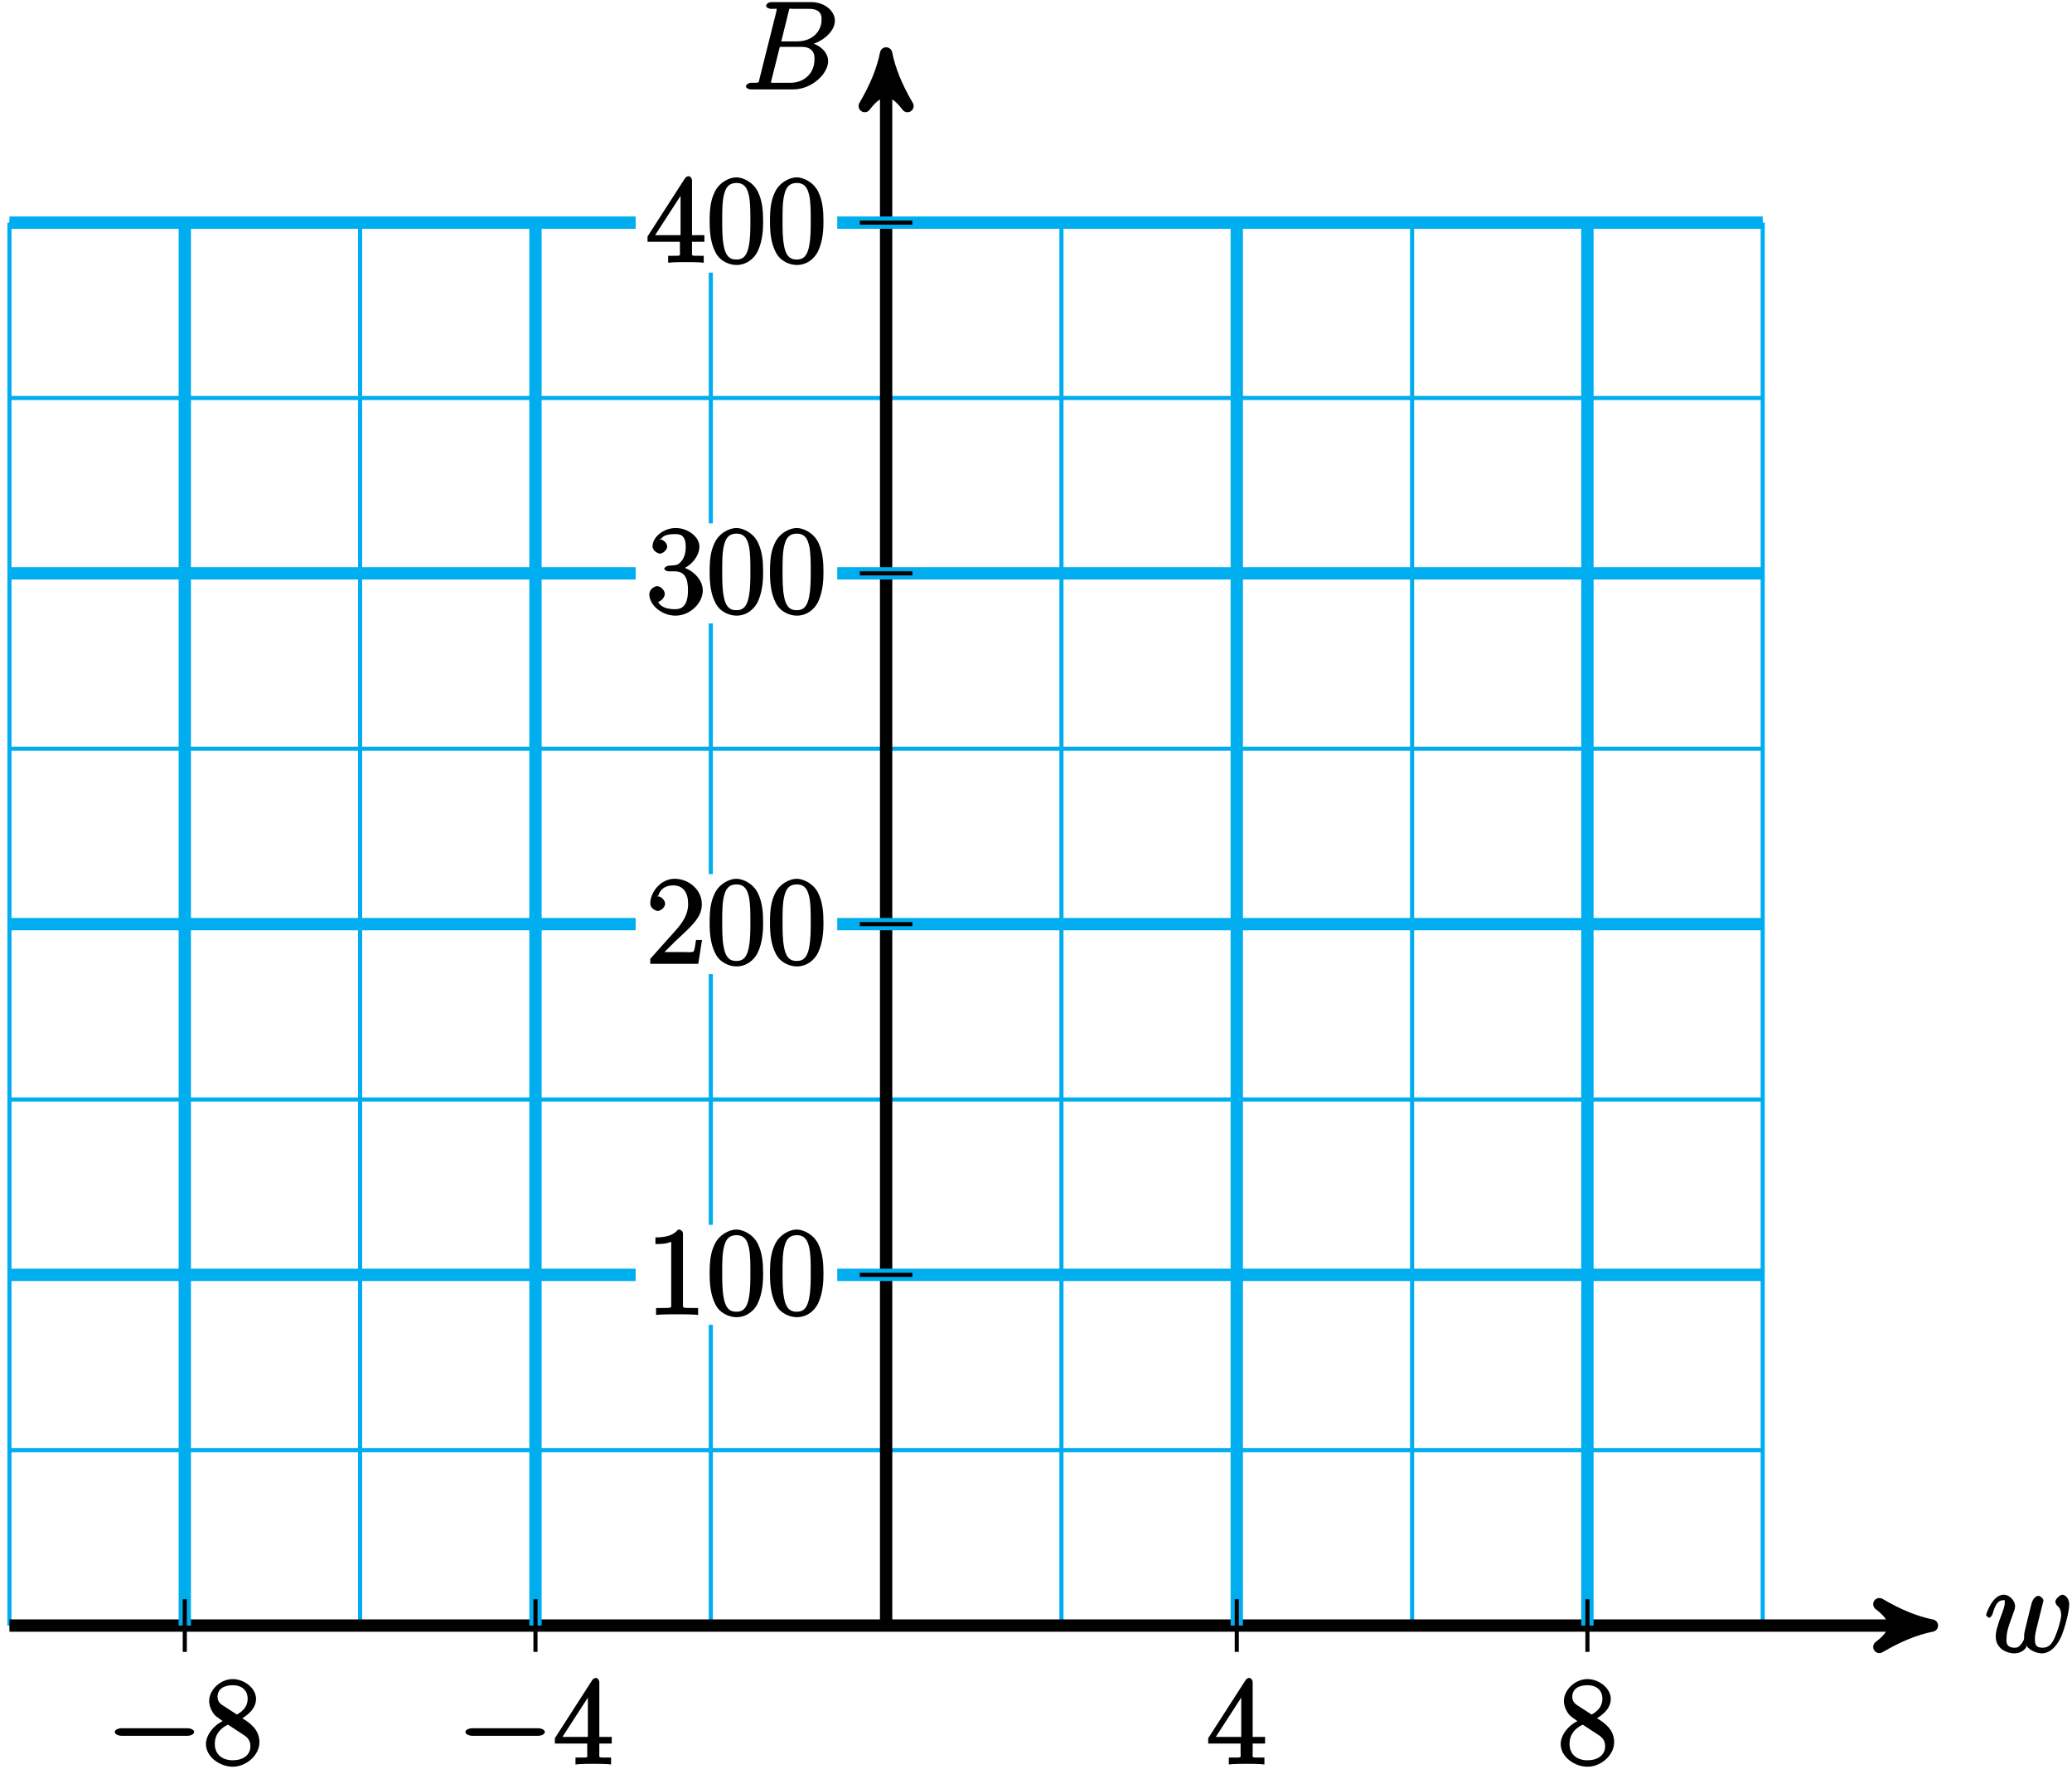
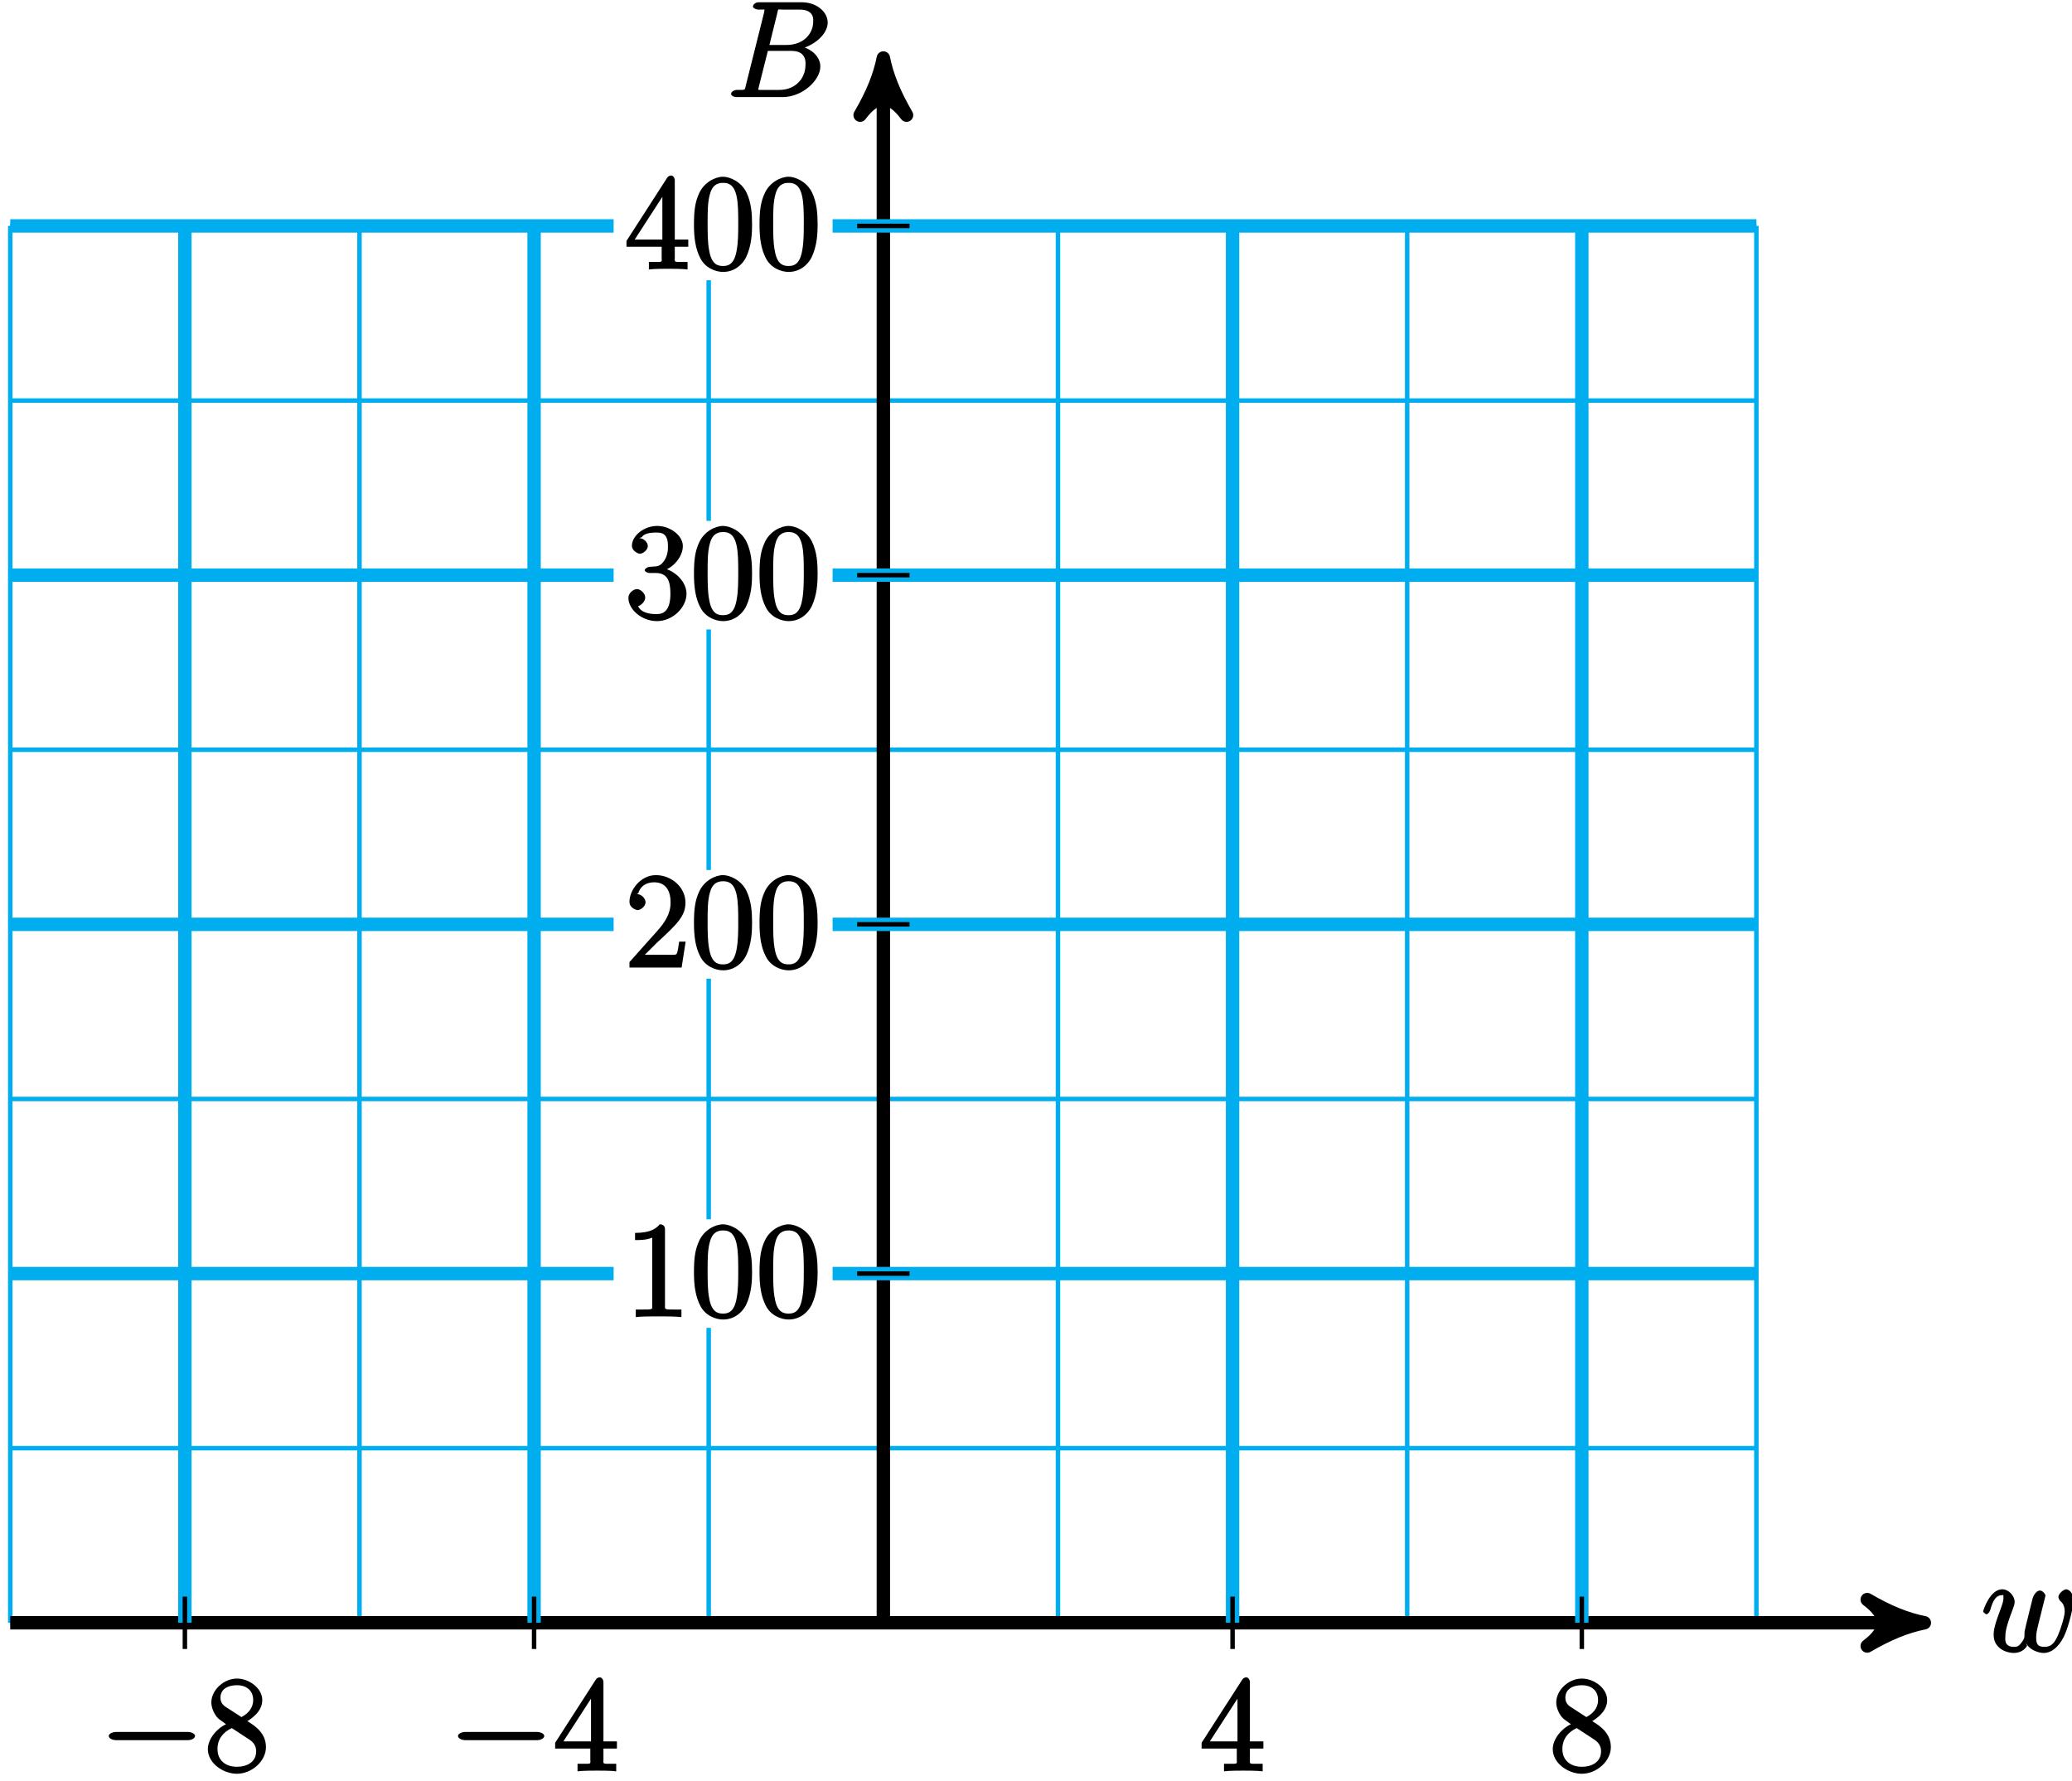
- <svg xmlns="http://www.w3.org/2000/svg" xmlns:xlink="http://www.w3.org/1999/xlink" width="201pt" height="172pt" viewBox="0 0 201 172" version="1.1">
+ <svg xmlns="http://www.w3.org/2000/svg" xmlns:xlink="http://www.w3.org/1999/xlink" width="185pt" height="159pt" viewBox="0 0 185 159" version="1.1">
  <defs>
    <g>
      <symbol overflow="visible" id="glyph0-0">
        <path style="stroke:none;" d="" />
      </symbol>
      <symbol overflow="visible" id="glyph0-1">
        <path style="stroke:none;" d="M 3.938 -0.875 C 4.203 -0.156 5.109 0.125 5.562 0.125 C 6.484 0.125 7.172 -0.812 7.5 -1.641 C 7.781 -2.328 8.219 -3.906 8.219 -4.609 C 8.219 -5.344 7.703 -5.562 7.594 -5.562 C 7.297 -5.562 6.875 -5.125 6.875 -4.891 C 6.875 -4.75 7 -4.547 7.062 -4.5 C 7.172 -4.406 7.438 -4.188 7.438 -3.562 C 7.438 -3.156 7.094 -2.031 6.844 -1.469 C 6.516 -0.734 6.234 -0.422 5.625 -0.422 C 4.953 -0.422 4.891 -0.766 4.891 -1.312 C 4.891 -1.656 5 -2.078 5.047 -2.281 L 5.547 -4.297 C 5.609 -4.531 5.719 -4.953 5.719 -5 C 5.719 -5.172 5.422 -5.453 5.234 -5.453 C 4.891 -5.453 4.641 -5 4.562 -4.703 C 4.453 -4.25 3.938 -2.219 3.891 -1.953 C 3.844 -1.75 3.844 -1.625 3.844 -1.359 C 3.844 -1.078 3.516 -0.734 3.5 -0.703 C 3.375 -0.578 3.297 -0.422 2.922 -0.422 C 1.984 -0.422 2.141 -1.156 2.141 -1.359 C 2.141 -1.75 2.219 -2.266 2.766 -3.688 C 2.906 -4.062 2.969 -4.219 2.969 -4.453 C 2.969 -4.953 2.453 -5.562 1.859 -5.562 C 0.766 -5.562 0.156 -3.688 0.156 -3.578 C 0.156 -3.531 0.375 -3.328 0.453 -3.328 C 0.562 -3.328 0.734 -3.531 0.781 -3.688 C 1.078 -4.75 1.391 -5.031 1.828 -5.031 C 1.953 -5.031 1.969 -5.156 1.969 -4.781 C 1.969 -4.719 1.969 -4.469 1.766 -3.938 C 1.203 -2.453 1.094 -1.953 1.094 -1.5 C 1.094 -0.25 2.281 0.125 2.891 0.125 C 3.094 0.125 3.734 0.078 4.078 -0.516 Z M 3.938 -0.875 " />
      </symbol>
      <symbol overflow="visible" id="glyph0-2">
        <path style="stroke:none;" d="M 4.531 -7.5 C 4.641 -7.938 4.531 -7.812 5 -7.812 L 6.547 -7.812 C 7.906 -7.812 7.734 -6.812 7.734 -6.703 C 7.734 -5.734 6.938 -4.656 5.359 -4.656 L 3.828 -4.656 Z M 6.391 -4.266 C 7.703 -4.5 9.031 -5.562 9.031 -6.656 C 9.031 -7.594 8.062 -8.469 6.703 -8.469 L 2.875 -8.469 C 2.641 -8.469 2.359 -8.312 2.359 -8.078 C 2.359 -7.953 2.641 -7.812 2.828 -7.812 C 3.547 -7.812 3.375 -7.859 3.375 -7.734 C 3.375 -7.703 3.375 -7.641 3.328 -7.453 L 1.719 -1.031 C 1.609 -0.609 1.75 -0.641 0.922 -0.641 C 0.688 -0.641 0.406 -0.484 0.406 -0.281 C 0.406 -0.141 0.641 0 0.891 0 L 4.984 0 C 6.812 0 8.375 -1.531 8.375 -2.734 C 8.375 -3.719 7.359 -4.469 6.391 -4.562 Z M 4.703 -0.641 L 3.078 -0.641 C 2.922 -0.641 2.891 -0.641 2.828 -0.656 C 2.688 -0.672 2.828 -0.531 2.828 -0.641 C 2.828 -0.719 2.859 -0.781 2.875 -0.891 L 3.688 -4.125 L 5.812 -4.125 C 7.219 -4.125 7.047 -2.953 7.047 -2.859 C 7.047 -1.703 6.188 -0.641 4.703 -0.641 Z M 4.703 -0.641 " />
      </symbol>
      <symbol overflow="visible" id="glyph1-0">
        <path style="stroke:none;" d="" />
      </symbol>
      <symbol overflow="visible" id="glyph1-1">
        <path style="stroke:none;" d="M 7.875 -2.75 C 8.078 -2.75 8.484 -2.875 8.484 -3.125 C 8.484 -3.359 8.078 -3.484 7.875 -3.484 L 1.406 -3.484 C 1.203 -3.484 0.781 -3.359 0.781 -3.125 C 0.781 -2.875 1.203 -2.75 1.406 -2.75 Z M 7.875 -2.75 " />
      </symbol>
      <symbol overflow="visible" id="glyph2-0">
        <path style="stroke:none;" d="" />
      </symbol>
      <symbol overflow="visible" id="glyph2-1">
        <path style="stroke:none;" d="M 3.672 -4.344 C 4.266 -4.672 5.188 -5.328 5.188 -6.328 C 5.188 -7.375 4.031 -8.25 2.922 -8.25 C 1.75 -8.25 0.641 -7.219 0.641 -6.125 C 0.641 -5.719 0.812 -5.219 1.141 -4.812 C 1.281 -4.656 1.297 -4.641 1.953 -4.172 C 1.094 -3.781 0.328 -2.828 0.328 -1.953 C 0.328 -0.688 1.703 0.25 2.922 0.25 C 4.25 0.25 5.516 -0.875 5.516 -2.125 C 5.516 -3.344 4.609 -4 3.844 -4.453 Z M 2.047 -5.641 C 1.891 -5.75 1.453 -5.953 1.453 -6.531 C 1.453 -7.312 2.109 -7.656 2.922 -7.656 C 3.781 -7.656 4.375 -7.188 4.375 -6.328 C 4.375 -5.594 3.891 -5.109 3.328 -4.812 Z M 2.375 -3.891 L 3.828 -2.938 C 4.141 -2.734 4.641 -2.469 4.641 -1.75 C 4.641 -0.844 3.891 -0.375 2.922 -0.375 C 1.906 -0.375 1.188 -0.953 1.188 -1.953 C 1.188 -2.875 1.719 -3.484 2.469 -3.828 Z M 2.375 -3.891 " />
      </symbol>
      <symbol overflow="visible" id="glyph2-2">
        <path style="stroke:none;" d="M 4.469 -7.922 C 4.469 -8.156 4.312 -8.359 4.141 -8.359 C 4.047 -8.359 3.891 -8.312 3.797 -8.172 L 0.156 -2.516 L 0.156 -2 L 3.297 -2 L 3.297 -1.047 C 3.297 -0.609 3.438 -0.641 2.562 -0.641 L 2.156 -0.641 L 2.156 0.031 C 2.609 -0.031 3.547 -0.031 3.891 -0.031 C 4.219 -0.031 5.172 -0.031 5.609 0.031 L 5.609 -0.641 L 5.219 -0.641 C 4.344 -0.641 4.469 -0.609 4.469 -1.047 L 4.469 -2 L 5.672 -2 L 5.672 -2.641 L 4.469 -2.641 Z M 3.359 -7 L 3.359 -2.641 L 0.891 -2.641 L 3.641 -6.891 Z M 3.359 -7 " />
      </symbol>
      <symbol overflow="visible" id="glyph2-3">
        <path style="stroke:none;" d="M 3.594 -7.812 C 3.594 -8.078 3.438 -8.25 3.125 -8.25 C 2.797 -7.875 2.312 -7.484 0.922 -7.484 L 0.922 -6.844 C 1.359 -6.844 1.953 -6.844 2.453 -7.062 L 2.453 -1.062 C 2.453 -0.641 2.578 -0.641 1.531 -0.641 L 0.984 -0.641 L 0.984 0.031 C 1.484 -0.031 2.641 -0.031 3.031 -0.031 C 3.438 -0.031 4.578 -0.031 5.062 0.031 L 5.062 -0.641 L 4.531 -0.641 C 3.484 -0.641 3.594 -0.641 3.594 -1.062 Z M 3.594 -7.812 " />
      </symbol>
      <symbol overflow="visible" id="glyph2-4">
        <path style="stroke:none;" d="M 5.516 -3.969 C 5.516 -4.953 5.453 -5.922 5.016 -6.844 C 4.531 -7.828 3.516 -8.25 2.922 -8.25 C 2.234 -8.25 1.219 -7.75 0.781 -6.75 C 0.438 -6 0.328 -5.266 0.328 -3.969 C 0.328 -2.812 0.453 -1.828 0.891 -0.984 C 1.344 -0.078 2.297 0.25 2.922 0.25 C 3.953 0.25 4.656 -0.406 4.984 -1.062 C 5.484 -2.109 5.516 -3.281 5.516 -3.969 Z M 2.922 -0.281 C 2.531 -0.281 1.906 -0.344 1.688 -1.656 C 1.547 -2.359 1.547 -3.281 1.547 -4.109 C 1.547 -5.094 1.547 -5.969 1.75 -6.688 C 1.953 -7.484 2.406 -7.703 2.922 -7.703 C 3.375 -7.703 3.891 -7.578 4.125 -6.547 C 4.281 -5.875 4.281 -4.922 4.281 -4.109 C 4.281 -3.312 4.281 -2.406 4.141 -1.672 C 3.922 -0.359 3.328 -0.281 2.922 -0.281 Z M 2.922 -0.281 " />
      </symbol>
      <symbol overflow="visible" id="glyph2-5">
        <path style="stroke:none;" d="M 5.266 -2.312 L 4.859 -2.312 C 4.797 -1.953 4.75 -1.406 4.625 -1.203 C 4.547 -1.094 3.984 -1.141 3.625 -1.141 L 1.406 -1.141 L 1.516 -0.891 C 1.844 -1.156 2.562 -1.922 2.875 -2.219 C 4.703 -3.891 5.422 -4.609 5.422 -5.797 C 5.422 -7.172 4.172 -8.25 2.781 -8.25 C 1.406 -8.25 0.422 -6.906 0.422 -5.875 C 0.422 -5.266 1.109 -5.125 1.141 -5.125 C 1.406 -5.125 1.859 -5.453 1.859 -5.828 C 1.859 -6.172 1.484 -6.547 1.141 -6.547 C 1.047 -6.547 1.016 -6.547 1.203 -6.609 C 1.359 -7.203 1.859 -7.609 2.625 -7.609 C 3.641 -7.609 4.094 -6.891 4.094 -5.797 C 4.094 -4.781 3.562 -4 2.875 -3.234 L 0.422 -0.484 L 0.422 0 L 5.078 0 L 5.438 -2.312 Z M 5.266 -2.312 " />
      </symbol>
      <symbol overflow="visible" id="glyph2-6">
        <path style="stroke:none;" d="M 2.203 -4.594 C 2 -4.578 1.781 -4.406 1.781 -4.297 C 1.781 -4.188 2.016 -4.047 2.219 -4.047 L 2.766 -4.047 C 3.797 -4.047 4.078 -3.344 4.078 -2.203 C 4.078 -0.641 3.438 -0.375 2.844 -0.375 C 2.266 -0.375 1.453 -0.484 1.188 -1.094 C 1.328 -1.078 1.828 -1.438 1.828 -1.859 C 1.828 -2.219 1.422 -2.609 1.094 -2.609 C 0.797 -2.609 0.328 -2.281 0.328 -1.828 C 0.328 -0.766 1.547 0.25 2.875 0.25 C 4.297 0.25 5.516 -0.984 5.516 -2.188 C 5.516 -3.281 4.469 -4.297 3.328 -4.5 L 3.328 -4.203 C 4.359 -4.5 5.188 -5.516 5.188 -6.453 C 5.188 -7.406 4.047 -8.25 2.891 -8.25 C 1.703 -8.25 0.641 -7.359 0.641 -6.484 C 0.641 -6.016 1.188 -5.766 1.359 -5.766 C 1.609 -5.766 2.062 -6.094 2.062 -6.453 C 2.062 -6.844 1.609 -7.156 1.344 -7.156 C 1.281 -7.156 1.25 -7.156 1.531 -7.25 C 1.781 -7.703 2.797 -7.656 2.859 -7.656 C 3.25 -7.656 3.859 -7.625 3.859 -6.453 C 3.859 -6.234 3.875 -5.672 3.531 -5.156 C 3.172 -4.625 2.875 -4.641 2.562 -4.625 Z M 2.203 -4.594 " />
      </symbol>
    </g>
  </defs>
  <g id="surface1">
-     <path style="fill:none;stroke-width:0.399;stroke-linecap:butt;stroke-linejoin:miter;stroke:rgb(0%,67.839%,93.729%);stroke-opacity:1;stroke-miterlimit:10;" d="M -85.042 -0 L 85.04 -0 M -85.042 17.008 L 85.04 17.008 M -85.042 34.015 L 85.04 34.015 M -85.042 51.023 L 85.04 51.023 M -85.042 68.031 L 85.04 68.031 M -85.042 85.043 L 85.04 85.043 M -85.042 102.051 L 85.04 102.051 M -85.042 119.058 L 85.04 119.058 M -85.042 136.058 L 85.04 136.058 M -85.042 -0 L -85.042 136.066 M -68.034 -0 L -68.034 136.066 M -51.026 -0 L -51.026 136.066 M -34.015 -0 L -34.015 136.066 M -17.007 -0 L -17.007 136.066 M 0.001 -0 L 0.001 136.066 M 17.009 -0 L 17.009 136.066 M 34.017 -0 L 34.017 136.066 M 51.024 -0 L 51.024 136.066 M 68.032 -0 L 68.032 136.066 M 85.036 -0 L 85.036 136.066 " transform="matrix(1,0,0,-1,85.96,157.66)" />
-     <path style="fill:none;stroke-width:1.196;stroke-linecap:butt;stroke-linejoin:miter;stroke:rgb(0%,0%,0%);stroke-opacity:1;stroke-miterlimit:10;" d="M -85.042 -0 L 100.177 -0 " transform="matrix(1,0,0,-1,85.96,157.66)" />
-     <path style="fill-rule:nonzero;fill:rgb(0%,0%,0%);fill-opacity:1;stroke-width:1.196;stroke-linecap:butt;stroke-linejoin:round;stroke:rgb(0%,0%,0%);stroke-opacity:1;stroke-miterlimit:10;" d="M 1.274 -0 C -0.32 0.32 -1.914 0.957 -3.824 2.074 C -1.914 0.637 -1.914 -0.637 -3.824 -2.07 C -1.914 -0.957 -0.32 -0.32 1.274 -0 Z M 1.274 -0 " transform="matrix(1,0,0,-1,186.1365,157.66)" />
+     <path style="fill:none;stroke-width:0.399;stroke-linecap:butt;stroke-linejoin:miter;stroke:rgb(0%,67.839%,93.729%);stroke-opacity:1;stroke-miterlimit:10;" d="M -77.956 0.002 L 77.954 0.002 M -77.956 15.591 L 77.954 15.591 M -77.956 31.181 L 77.954 31.181 M -77.956 46.771 L 77.954 46.771 M -77.956 62.365 L 77.954 62.365 M -77.956 77.955 L 77.954 77.955 M -77.956 93.545 L 77.954 93.545 M -77.956 109.134 L 77.954 109.134 M -77.956 124.72 L 77.954 124.72 M -77.956 0.002 L -77.956 124.728 M -62.362 0.002 L -62.362 124.728 M -46.772 0.002 L -46.772 124.728 M -31.183 0.002 L -31.183 124.728 M -15.593 0.002 L -15.593 124.728 M 0.001 0.002 L 0.001 124.728 M 15.591 0.002 L 15.591 124.728 M 31.181 0.002 L 31.181 124.728 M 46.771 0.002 L 46.771 124.728 M 62.364 0.002 L 62.364 124.728 M 77.95 0.002 L 77.95 124.728 " transform="matrix(1,0,0,-1,78.87,144.9)" />
+     <path style="fill:none;stroke-width:1.196;stroke-linecap:butt;stroke-linejoin:miter;stroke:rgb(0%,0%,0%);stroke-opacity:1;stroke-miterlimit:10;" d="M -77.956 0.002 L 91.673 0.002 " transform="matrix(1,0,0,-1,78.87,144.9)" />
+     <path style="fill-rule:nonzero;fill:rgb(0%,0%,0%);fill-opacity:1;stroke-width:1.196;stroke-linecap:butt;stroke-linejoin:round;stroke:rgb(0%,0%,0%);stroke-opacity:1;stroke-miterlimit:10;" d="M 1.274 0.002 C -0.319 0.318 -1.913 0.955 -3.827 2.072 C -1.913 0.638 -1.913 -0.639 -3.827 -2.073 C -1.913 -0.955 -0.319 -0.319 1.274 0.002 Z M 1.274 0.002 " transform="matrix(1,0,0,-1,170.542,144.9)" />
    <g style="fill:rgb(0%,0%,0%);fill-opacity:1;">
-       <use xlink:href="#glyph0-1" x="192.51" y="160.23" />
+       <use xlink:href="#glyph0-1" x="176.91" y="147.47" />
    </g>
-     <path style="fill:none;stroke-width:1.196;stroke-linecap:butt;stroke-linejoin:miter;stroke:rgb(0%,0%,0%);stroke-opacity:1;stroke-miterlimit:10;" d="M 0.001 -0 L 0.001 151.203 " transform="matrix(1,0,0,-1,85.96,157.66)" />
-     <path style="fill-rule:nonzero;fill:rgb(0%,0%,0%);fill-opacity:1;stroke-width:1.196;stroke-linecap:butt;stroke-linejoin:round;stroke:rgb(0%,0%,0%);stroke-opacity:1;stroke-miterlimit:10;" d="M 1.275 -0.001 C -0.319 0.319 -1.912 0.956 -3.826 2.073 C -1.912 0.636 -1.912 -0.638 -3.826 -2.071 C -1.912 -0.958 -0.319 -0.317 1.275 -0.001 Z M 1.275 -0.001 " transform="matrix(0,-1,-1,0,85.96,6.45866)" />
+     <path style="fill:none;stroke-width:1.196;stroke-linecap:butt;stroke-linejoin:miter;stroke:rgb(0%,0%,0%);stroke-opacity:1;stroke-miterlimit:10;" d="M 0.001 0.002 L 0.001 138.443 " transform="matrix(1,0,0,-1,78.87,144.9)" />
+     <path style="fill-rule:nonzero;fill:rgb(0%,0%,0%);fill-opacity:1;stroke-width:1.196;stroke-linecap:butt;stroke-linejoin:round;stroke:rgb(0%,0%,0%);stroke-opacity:1;stroke-miterlimit:10;" d="M 1.276 -0.001 C -0.318 0.319 -1.912 0.956 -3.826 2.073 C -1.912 0.64 -1.912 -0.638 -3.826 -2.071 C -1.912 -0.958 -0.318 -0.318 1.276 -0.001 Z M 1.276 -0.001 " transform="matrix(0,-1,-1,0,78.87,6.45551)" />
    <g style="fill:rgb(0%,0%,0%);fill-opacity:1;">
-       <use xlink:href="#glyph0-2" x="71.96" y="8.67" />
+       <use xlink:href="#glyph0-2" x="64.87" y="8.67" />
    </g>
-     <path style="fill:none;stroke-width:1.196;stroke-linecap:butt;stroke-linejoin:miter;stroke:rgb(0%,67.839%,93.729%);stroke-opacity:1;stroke-miterlimit:10;" d="M -68.034 -0 L -68.034 136.066 " transform="matrix(1,0,0,-1,85.96,157.66)" />
-     <path style="fill:none;stroke-width:0.399;stroke-linecap:butt;stroke-linejoin:miter;stroke:rgb(0%,0%,0%);stroke-opacity:1;stroke-miterlimit:10;" d="M -68.034 2.551 L -68.034 -2.551 " transform="matrix(1,0,0,-1,85.96,157.66)" />
-     <path style=" stroke:none;fill-rule:nonzero;fill:rgb(100%,100%,100%);fill-opacity:1;" d="M 9.355 173.098 L 26.5 173.098 L 26.5 162.402 L 9.355 162.402 Z M 9.355 173.098 " />
+     <path style="fill:none;stroke-width:1.196;stroke-linecap:butt;stroke-linejoin:miter;stroke:rgb(0%,67.839%,93.729%);stroke-opacity:1;stroke-miterlimit:10;" d="M -62.362 0.002 L -62.362 124.728 " transform="matrix(1,0,0,-1,78.87,144.9)" />
+     <path style="fill:none;stroke-width:0.399;stroke-linecap:butt;stroke-linejoin:miter;stroke:rgb(0%,0%,0%);stroke-opacity:1;stroke-miterlimit:10;" d="M -62.362 2.337 L -62.362 -2.338 " transform="matrix(1,0,0,-1,78.87,144.9)" />
+     <path style=" stroke:none;fill-rule:nonzero;fill:rgb(100%,100%,100%);fill-opacity:1;" d="M 7.934 160.125 L 25.078 160.125 L 25.078 149.43 L 7.934 149.43 Z M 7.934 160.125 " />
    <g style="fill:rgb(0%,0%,0%);fill-opacity:1;">
-       <use xlink:href="#glyph1-1" x="10.35" y="171.1" />
+       <use xlink:href="#glyph1-1" x="8.93" y="158.13" />
    </g>
    <g style="fill:rgb(0%,0%,0%);fill-opacity:1;">
-       <use xlink:href="#glyph2-1" x="19.65" y="171.1" />
+       <use xlink:href="#glyph2-1" x="18.23" y="158.13" />
    </g>
-     <path style="fill:none;stroke-width:1.196;stroke-linecap:butt;stroke-linejoin:miter;stroke:rgb(0%,67.839%,93.729%);stroke-opacity:1;stroke-miterlimit:10;" d="M -34.015 -0 L -34.015 136.066 " transform="matrix(1,0,0,-1,85.96,157.66)" />
-     <path style="fill:none;stroke-width:0.399;stroke-linecap:butt;stroke-linejoin:miter;stroke:rgb(0%,0%,0%);stroke-opacity:1;stroke-miterlimit:10;" d="M -34.015 2.551 L -34.015 -2.551 " transform="matrix(1,0,0,-1,85.96,157.66)" />
-     <path style=" stroke:none;fill-rule:nonzero;fill:rgb(100%,100%,100%);fill-opacity:1;" d="M 43.371 173.098 L 60.516 173.098 L 60.516 162.402 L 43.371 162.402 Z M 43.371 173.098 " />
+     <path style="fill:none;stroke-width:1.196;stroke-linecap:butt;stroke-linejoin:miter;stroke:rgb(0%,67.839%,93.729%);stroke-opacity:1;stroke-miterlimit:10;" d="M -31.183 0.002 L -31.183 124.728 " transform="matrix(1,0,0,-1,78.87,144.9)" />
+     <path style="fill:none;stroke-width:0.399;stroke-linecap:butt;stroke-linejoin:miter;stroke:rgb(0%,0%,0%);stroke-opacity:1;stroke-miterlimit:10;" d="M -31.183 2.337 L -31.183 -2.338 " transform="matrix(1,0,0,-1,78.87,144.9)" />
+     <path style=" stroke:none;fill-rule:nonzero;fill:rgb(100%,100%,100%);fill-opacity:1;" d="M 39.117 160.125 L 56.262 160.125 L 56.262 149.43 L 39.117 149.43 Z M 39.117 160.125 " />
    <g style="fill:rgb(0%,0%,0%);fill-opacity:1;">
-       <use xlink:href="#glyph1-1" x="44.37" y="171.1" />
+       <use xlink:href="#glyph1-1" x="40.11" y="158.13" />
    </g>
    <g style="fill:rgb(0%,0%,0%);fill-opacity:1;">
-       <use xlink:href="#glyph2-2" x="53.67" y="171.1" />
+       <use xlink:href="#glyph2-2" x="49.41" y="158.13" />
    </g>
-     <path style="fill:none;stroke-width:1.196;stroke-linecap:butt;stroke-linejoin:miter;stroke:rgb(0%,67.839%,93.729%);stroke-opacity:1;stroke-miterlimit:10;" d="M 34.017 -0 L 34.017 136.066 " transform="matrix(1,0,0,-1,85.96,157.66)" />
-     <path style="fill:none;stroke-width:0.399;stroke-linecap:butt;stroke-linejoin:miter;stroke:rgb(0%,0%,0%);stroke-opacity:1;stroke-miterlimit:10;" d="M 34.017 2.551 L 34.017 -2.551 " transform="matrix(1,0,0,-1,85.96,157.66)" />
-     <path style=" stroke:none;fill-rule:nonzero;fill:rgb(100%,100%,100%);fill-opacity:1;" d="M 116.055 172.102 L 123.898 172.102 L 123.898 162.402 L 116.055 162.402 Z M 116.055 172.102 " />
+     <path style="fill:none;stroke-width:1.196;stroke-linecap:butt;stroke-linejoin:miter;stroke:rgb(0%,67.839%,93.729%);stroke-opacity:1;stroke-miterlimit:10;" d="M 31.181 0.002 L 31.181 124.728 " transform="matrix(1,0,0,-1,78.87,144.9)" />
+     <path style="fill:none;stroke-width:0.399;stroke-linecap:butt;stroke-linejoin:miter;stroke:rgb(0%,0%,0%);stroke-opacity:1;stroke-miterlimit:10;" d="M 31.181 2.337 L 31.181 -2.338 " transform="matrix(1,0,0,-1,78.87,144.9)" />
+     <path style=" stroke:none;fill-rule:nonzero;fill:rgb(100%,100%,100%);fill-opacity:1;" d="M 106.129 159.129 L 113.973 159.129 L 113.973 149.43 L 106.129 149.43 Z M 106.129 159.129 " />
    <g style="fill:rgb(0%,0%,0%);fill-opacity:1;">
-       <use xlink:href="#glyph2-2" x="117.05" y="171.1" />
+       <use xlink:href="#glyph2-2" x="107.13" y="158.13" />
    </g>
-     <path style="fill:none;stroke-width:1.196;stroke-linecap:butt;stroke-linejoin:miter;stroke:rgb(0%,67.839%,93.729%);stroke-opacity:1;stroke-miterlimit:10;" d="M 68.032 -0 L 68.032 136.066 " transform="matrix(1,0,0,-1,85.96,157.66)" />
-     <path style="fill:none;stroke-width:0.399;stroke-linecap:butt;stroke-linejoin:miter;stroke:rgb(0%,0%,0%);stroke-opacity:1;stroke-miterlimit:10;" d="M 68.032 2.551 L 68.032 -2.551 " transform="matrix(1,0,0,-1,85.96,157.66)" />
-     <path style=" stroke:none;fill-rule:nonzero;fill:rgb(100%,100%,100%);fill-opacity:1;" d="M 150.07 172.102 L 157.914 172.102 L 157.914 162.402 L 150.07 162.402 Z M 150.07 172.102 " />
+     <path style="fill:none;stroke-width:1.196;stroke-linecap:butt;stroke-linejoin:miter;stroke:rgb(0%,67.839%,93.729%);stroke-opacity:1;stroke-miterlimit:10;" d="M 62.364 0.002 L 62.364 124.728 " transform="matrix(1,0,0,-1,78.87,144.9)" />
+     <path style="fill:none;stroke-width:0.399;stroke-linecap:butt;stroke-linejoin:miter;stroke:rgb(0%,0%,0%);stroke-opacity:1;stroke-miterlimit:10;" d="M 62.364 2.337 L 62.364 -2.338 " transform="matrix(1,0,0,-1,78.87,144.9)" />
+     <path style=" stroke:none;fill-rule:nonzero;fill:rgb(100%,100%,100%);fill-opacity:1;" d="M 137.309 159.129 L 145.156 159.129 L 145.156 149.43 L 137.309 149.43 Z M 137.309 159.129 " />
    <g style="fill:rgb(0%,0%,0%);fill-opacity:1;">
-       <use xlink:href="#glyph2-1" x="151.07" y="171.1" />
+       <use xlink:href="#glyph2-1" x="138.31" y="158.13" />
    </g>
-     <path style="fill:none;stroke-width:1.196;stroke-linecap:butt;stroke-linejoin:miter;stroke:rgb(0%,67.839%,93.729%);stroke-opacity:1;stroke-miterlimit:10;" d="M -85.042 34.015 L 85.04 34.015 " transform="matrix(1,0,0,-1,85.96,157.66)" />
-     <path style="fill:none;stroke-width:0.399;stroke-linecap:butt;stroke-linejoin:miter;stroke:rgb(0%,0%,0%);stroke-opacity:1;stroke-miterlimit:10;" d="M 2.552 34.015 L -2.55 34.015 " transform="matrix(1,0,0,-1,85.96,157.66)" />
-     <path style=" stroke:none;fill-rule:nonzero;fill:rgb(100%,100%,100%);fill-opacity:1;" d="M 61.664 128.492 L 81.219 128.492 L 81.219 118.797 L 61.664 118.797 Z M 61.664 128.492 " />
+     <path style="fill:none;stroke-width:1.196;stroke-linecap:butt;stroke-linejoin:miter;stroke:rgb(0%,67.839%,93.729%);stroke-opacity:1;stroke-miterlimit:10;" d="M -77.956 31.181 L 77.954 31.181 " transform="matrix(1,0,0,-1,78.87,144.9)" />
+     <path style="fill:none;stroke-width:0.399;stroke-linecap:butt;stroke-linejoin:miter;stroke:rgb(0%,0%,0%);stroke-opacity:1;stroke-miterlimit:10;" d="M 2.337 31.181 L -2.339 31.181 " transform="matrix(1,0,0,-1,78.87,144.9)" />
+     <path style=" stroke:none;fill-rule:nonzero;fill:rgb(100%,100%,100%);fill-opacity:1;" d="M 54.789 118.566 L 74.34 118.566 L 74.34 108.871 L 54.789 108.871 Z M 54.789 118.566 " />
    <g style="fill:rgb(0%,0%,0%);fill-opacity:1;">
-       <use xlink:href="#glyph2-3" x="62.66" y="127.5" />
-       <use xlink:href="#glyph2-4" x="68.513" y="127.5" />
-       <use xlink:href="#glyph2-4" x="74.366" y="127.5" />
+       <use xlink:href="#glyph2-3" x="55.78" y="117.57" />
+       <use xlink:href="#glyph2-4" x="61.633" y="117.57" />
+       <use xlink:href="#glyph2-4" x="67.486" y="117.57" />
    </g>
-     <path style="fill:none;stroke-width:1.196;stroke-linecap:butt;stroke-linejoin:miter;stroke:rgb(0%,67.839%,93.729%);stroke-opacity:1;stroke-miterlimit:10;" d="M -85.042 68.031 L 85.04 68.031 " transform="matrix(1,0,0,-1,85.96,157.66)" />
-     <path style="fill:none;stroke-width:0.399;stroke-linecap:butt;stroke-linejoin:miter;stroke:rgb(0%,0%,0%);stroke-opacity:1;stroke-miterlimit:10;" d="M 2.552 68.031 L -2.55 68.031 " transform="matrix(1,0,0,-1,85.96,157.66)" />
-     <path style=" stroke:none;fill-rule:nonzero;fill:rgb(100%,100%,100%);fill-opacity:1;" d="M 61.664 94.477 L 81.219 94.477 L 81.219 84.777 L 61.664 84.777 Z M 61.664 94.477 " />
+     <path style="fill:none;stroke-width:1.196;stroke-linecap:butt;stroke-linejoin:miter;stroke:rgb(0%,67.839%,93.729%);stroke-opacity:1;stroke-miterlimit:10;" d="M -77.956 62.365 L 77.954 62.365 " transform="matrix(1,0,0,-1,78.87,144.9)" />
+     <path style="fill:none;stroke-width:0.399;stroke-linecap:butt;stroke-linejoin:miter;stroke:rgb(0%,0%,0%);stroke-opacity:1;stroke-miterlimit:10;" d="M 2.337 62.365 L -2.339 62.365 " transform="matrix(1,0,0,-1,78.87,144.9)" />
+     <path style=" stroke:none;fill-rule:nonzero;fill:rgb(100%,100%,100%);fill-opacity:1;" d="M 54.789 87.387 L 74.34 87.387 L 74.34 77.688 L 54.789 77.688 Z M 54.789 87.387 " />
    <g style="fill:rgb(0%,0%,0%);fill-opacity:1;">
-       <use xlink:href="#glyph2-5" x="62.66" y="93.48" />
-       <use xlink:href="#glyph2-4" x="68.513" y="93.48" />
-       <use xlink:href="#glyph2-4" x="74.366" y="93.48" />
+       <use xlink:href="#glyph2-5" x="55.78" y="86.39" />
+       <use xlink:href="#glyph2-4" x="61.633" y="86.39" />
+       <use xlink:href="#glyph2-4" x="67.486" y="86.39" />
    </g>
-     <path style="fill:none;stroke-width:1.196;stroke-linecap:butt;stroke-linejoin:miter;stroke:rgb(0%,67.839%,93.729%);stroke-opacity:1;stroke-miterlimit:10;" d="M -85.042 102.051 L 85.04 102.051 " transform="matrix(1,0,0,-1,85.96,157.66)" />
-     <path style="fill:none;stroke-width:0.399;stroke-linecap:butt;stroke-linejoin:miter;stroke:rgb(0%,0%,0%);stroke-opacity:1;stroke-miterlimit:10;" d="M 2.552 102.051 L -2.55 102.051 " transform="matrix(1,0,0,-1,85.96,157.66)" />
-     <path style=" stroke:none;fill-rule:nonzero;fill:rgb(100%,100%,100%);fill-opacity:1;" d="M 61.664 60.461 L 81.219 60.461 L 81.219 50.762 L 61.664 50.762 Z M 61.664 60.461 " />
+     <path style="fill:none;stroke-width:1.196;stroke-linecap:butt;stroke-linejoin:miter;stroke:rgb(0%,67.839%,93.729%);stroke-opacity:1;stroke-miterlimit:10;" d="M -77.956 93.545 L 77.954 93.545 " transform="matrix(1,0,0,-1,78.87,144.9)" />
+     <path style="fill:none;stroke-width:0.399;stroke-linecap:butt;stroke-linejoin:miter;stroke:rgb(0%,0%,0%);stroke-opacity:1;stroke-miterlimit:10;" d="M 2.337 93.545 L -2.339 93.545 " transform="matrix(1,0,0,-1,78.87,144.9)" />
+     <path style=" stroke:none;fill-rule:nonzero;fill:rgb(100%,100%,100%);fill-opacity:1;" d="M 54.789 56.203 L 74.34 56.203 L 74.34 46.508 L 54.789 46.508 Z M 54.789 56.203 " />
    <g style="fill:rgb(0%,0%,0%);fill-opacity:1;">
-       <use xlink:href="#glyph2-6" x="62.66" y="59.46" />
-       <use xlink:href="#glyph2-4" x="68.513" y="59.46" />
-       <use xlink:href="#glyph2-4" x="74.366" y="59.46" />
+       <use xlink:href="#glyph2-6" x="55.78" y="55.21" />
+       <use xlink:href="#glyph2-4" x="61.633" y="55.21" />
+       <use xlink:href="#glyph2-4" x="67.486" y="55.21" />
    </g>
-     <path style="fill:none;stroke-width:1.196;stroke-linecap:butt;stroke-linejoin:miter;stroke:rgb(0%,67.839%,93.729%);stroke-opacity:1;stroke-miterlimit:10;" d="M -85.042 136.066 L 85.04 136.066 " transform="matrix(1,0,0,-1,85.96,157.66)" />
-     <path style="fill:none;stroke-width:0.399;stroke-linecap:butt;stroke-linejoin:miter;stroke:rgb(0%,0%,0%);stroke-opacity:1;stroke-miterlimit:10;" d="M 2.552 136.066 L -2.55 136.066 " transform="matrix(1,0,0,-1,85.96,157.66)" />
-     <path style=" stroke:none;fill-rule:nonzero;fill:rgb(100%,100%,100%);fill-opacity:1;" d="M 61.664 26.441 L 81.219 26.441 L 81.219 16.746 L 61.664 16.746 Z M 61.664 26.441 " />
+     <path style="fill:none;stroke-width:1.196;stroke-linecap:butt;stroke-linejoin:miter;stroke:rgb(0%,67.839%,93.729%);stroke-opacity:1;stroke-miterlimit:10;" d="M -77.956 124.728 L 77.954 124.728 " transform="matrix(1,0,0,-1,78.87,144.9)" />
+     <path style="fill:none;stroke-width:0.399;stroke-linecap:butt;stroke-linejoin:miter;stroke:rgb(0%,0%,0%);stroke-opacity:1;stroke-miterlimit:10;" d="M 2.337 124.728 L -2.339 124.728 " transform="matrix(1,0,0,-1,78.87,144.9)" />
+     <path style=" stroke:none;fill-rule:nonzero;fill:rgb(100%,100%,100%);fill-opacity:1;" d="M 54.789 25.023 L 74.34 25.023 L 74.34 15.324 L 54.789 15.324 Z M 54.789 25.023 " />
    <g style="fill:rgb(0%,0%,0%);fill-opacity:1;">
-       <use xlink:href="#glyph2-2" x="62.66" y="25.45" />
-       <use xlink:href="#glyph2-4" x="68.513" y="25.45" />
-       <use xlink:href="#glyph2-4" x="74.366" y="25.45" />
+       <use xlink:href="#glyph2-2" x="55.78" y="24.03" />
+       <use xlink:href="#glyph2-4" x="61.633" y="24.03" />
+       <use xlink:href="#glyph2-4" x="67.486" y="24.03" />
    </g>
  </g>
</svg>
